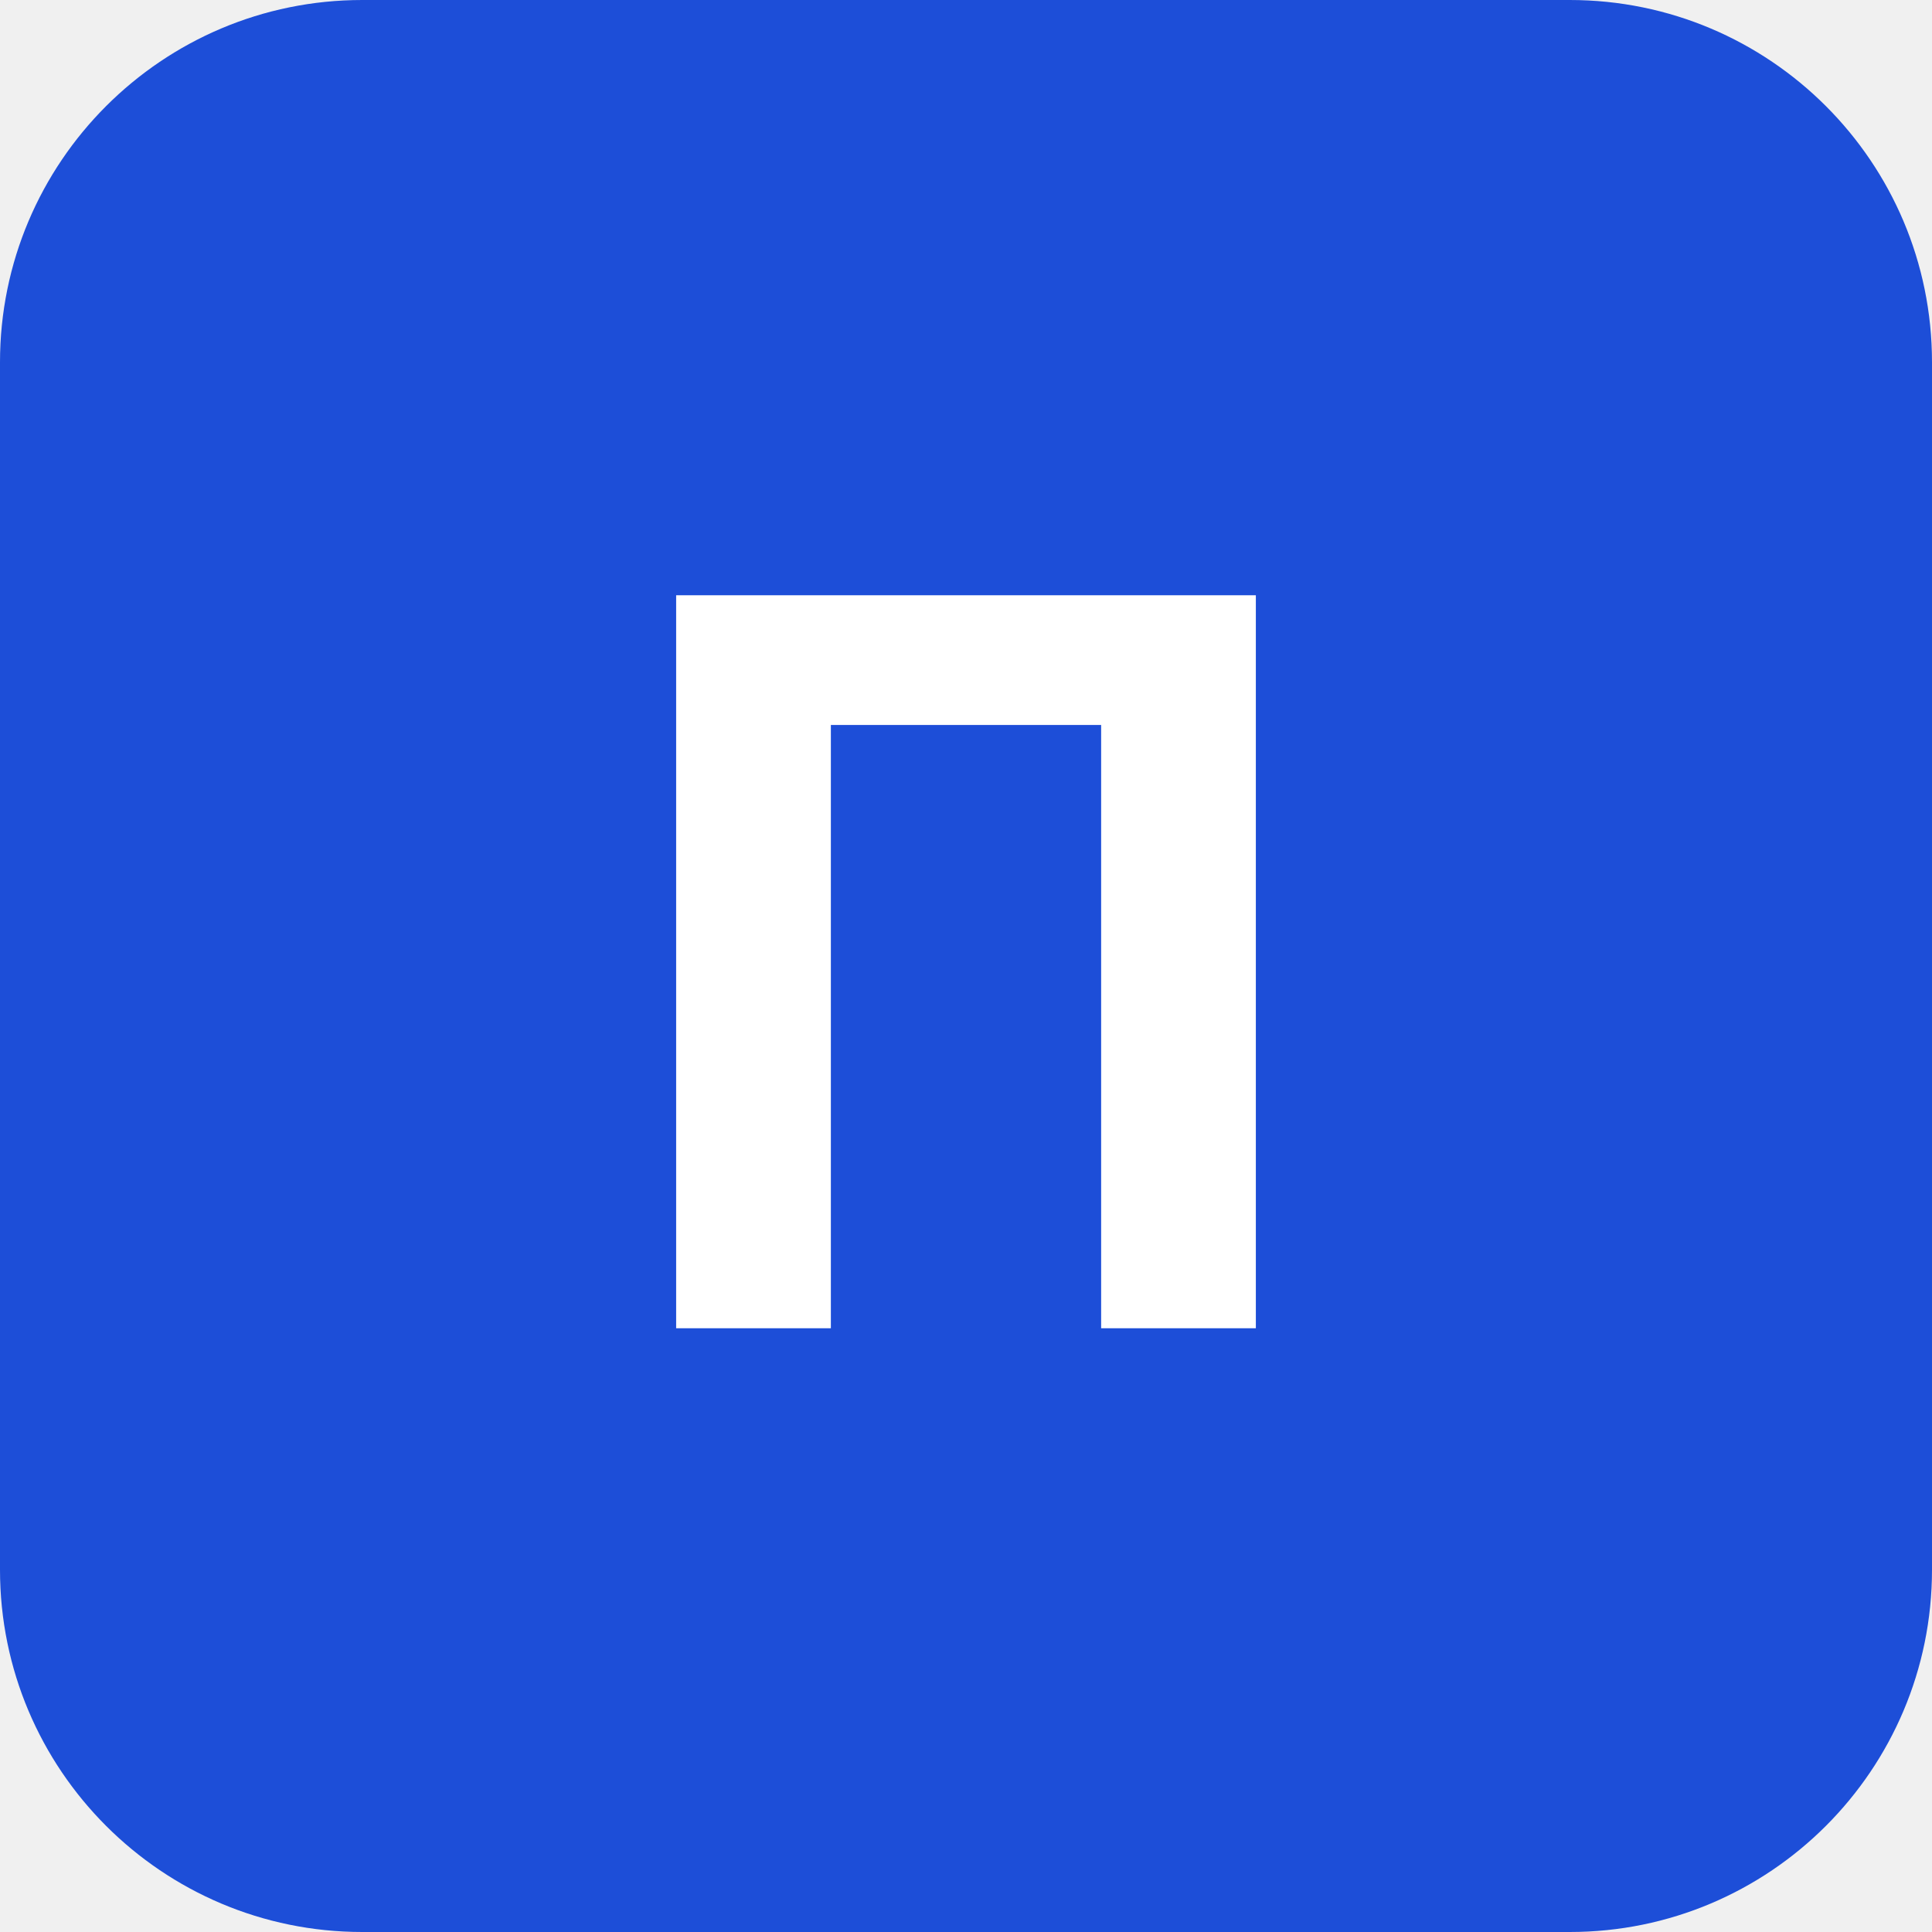
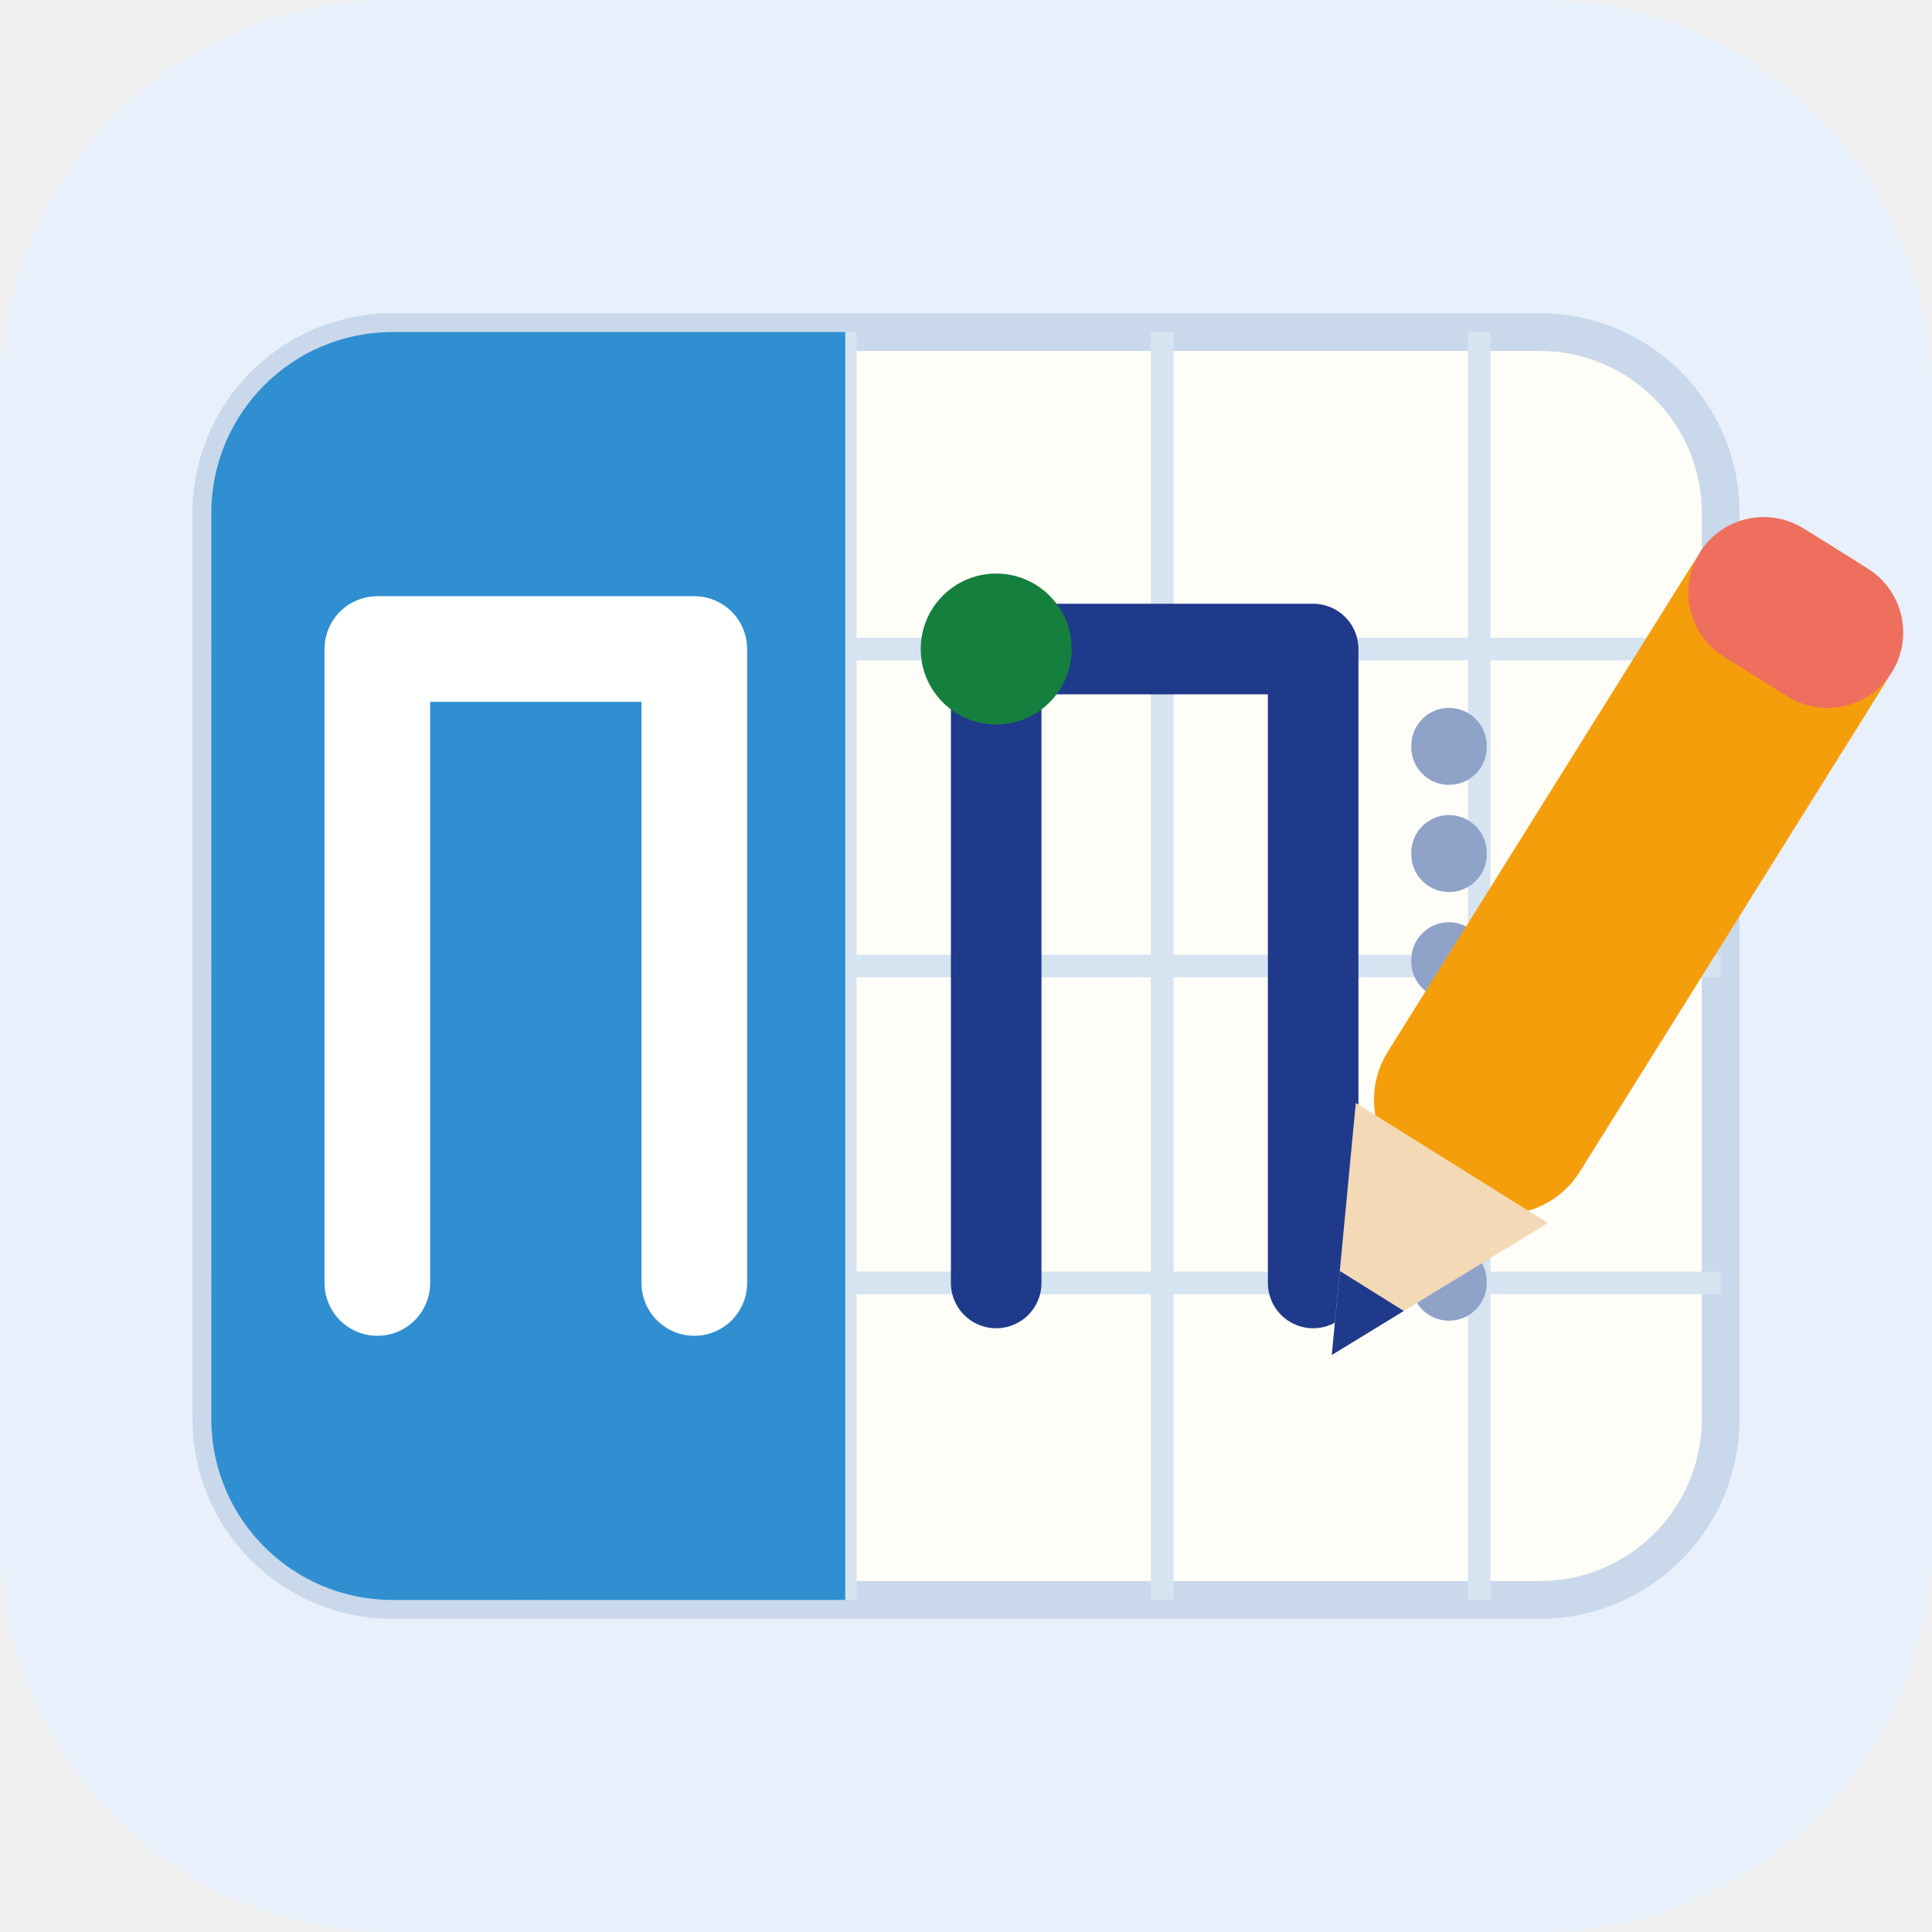
- <svg xmlns="http://www.w3.org/2000/svg" viewBox="0 0 64 64">
-   <rect width="64" height="64" rx="12" fill="#1d4ed8" />
-   <text x="32" y="44" font-family="sans-serif" font-size="34" font-weight="700" fill="white" text-anchor="middle">П</text>
+ <svg xmlns="http://www.w3.org/2000/svg" viewBox="0 0 128 128">
+   <rect width="128" height="128" rx="26" fill="#e8f0fb" />
+   <rect x="14" y="22" width="100" height="84" rx="12" fill="#fffdf8" stroke="#c9d8ea" stroke-width="2.5" />
+   <path d="M14 43h100M14 64h100M14 85h100M35 22v84M56 22v84M77 22v84M98 22v84" stroke="#d6e4f2" stroke-width="1.5" />
+   <path d="M14 34a12 12 0 0 1 12-12h30v84H26a12 12 0 0 1-12-12z" fill="#2f8fd1" />
+   <path d="M25 85V43h21v42" fill="none" stroke="#fff" stroke-width="7" stroke-linecap="round" stroke-linejoin="round" />
+   <path d="M66 85V43h21v42" fill="none" stroke="#1f3a8a" stroke-width="6" stroke-linecap="round" stroke-linejoin="round" />
+   <circle cx="66" cy="43" r="5" fill="#15803d" />
+   <path d="M96 85V43" fill="none" stroke="#8fa3c8" stroke-width="5" stroke-linecap="round" stroke-dasharray="0.1 7" />
+   <g transform="rotate(32 100 70)">
+     <rect x="93" y="30" width="15" height="50" rx="6" fill="#f59e0b" />
+     <rect x="93" y="30" width="15" height="10" rx="5" fill="#ef6f5e" />
+     <path d="M93 78h15l-7.5 15z" fill="#f3d9b5" />
+     <path d="M98 88h5l-2.5 5z" fill="#1f3a8a" />
+   </g>
</svg>
